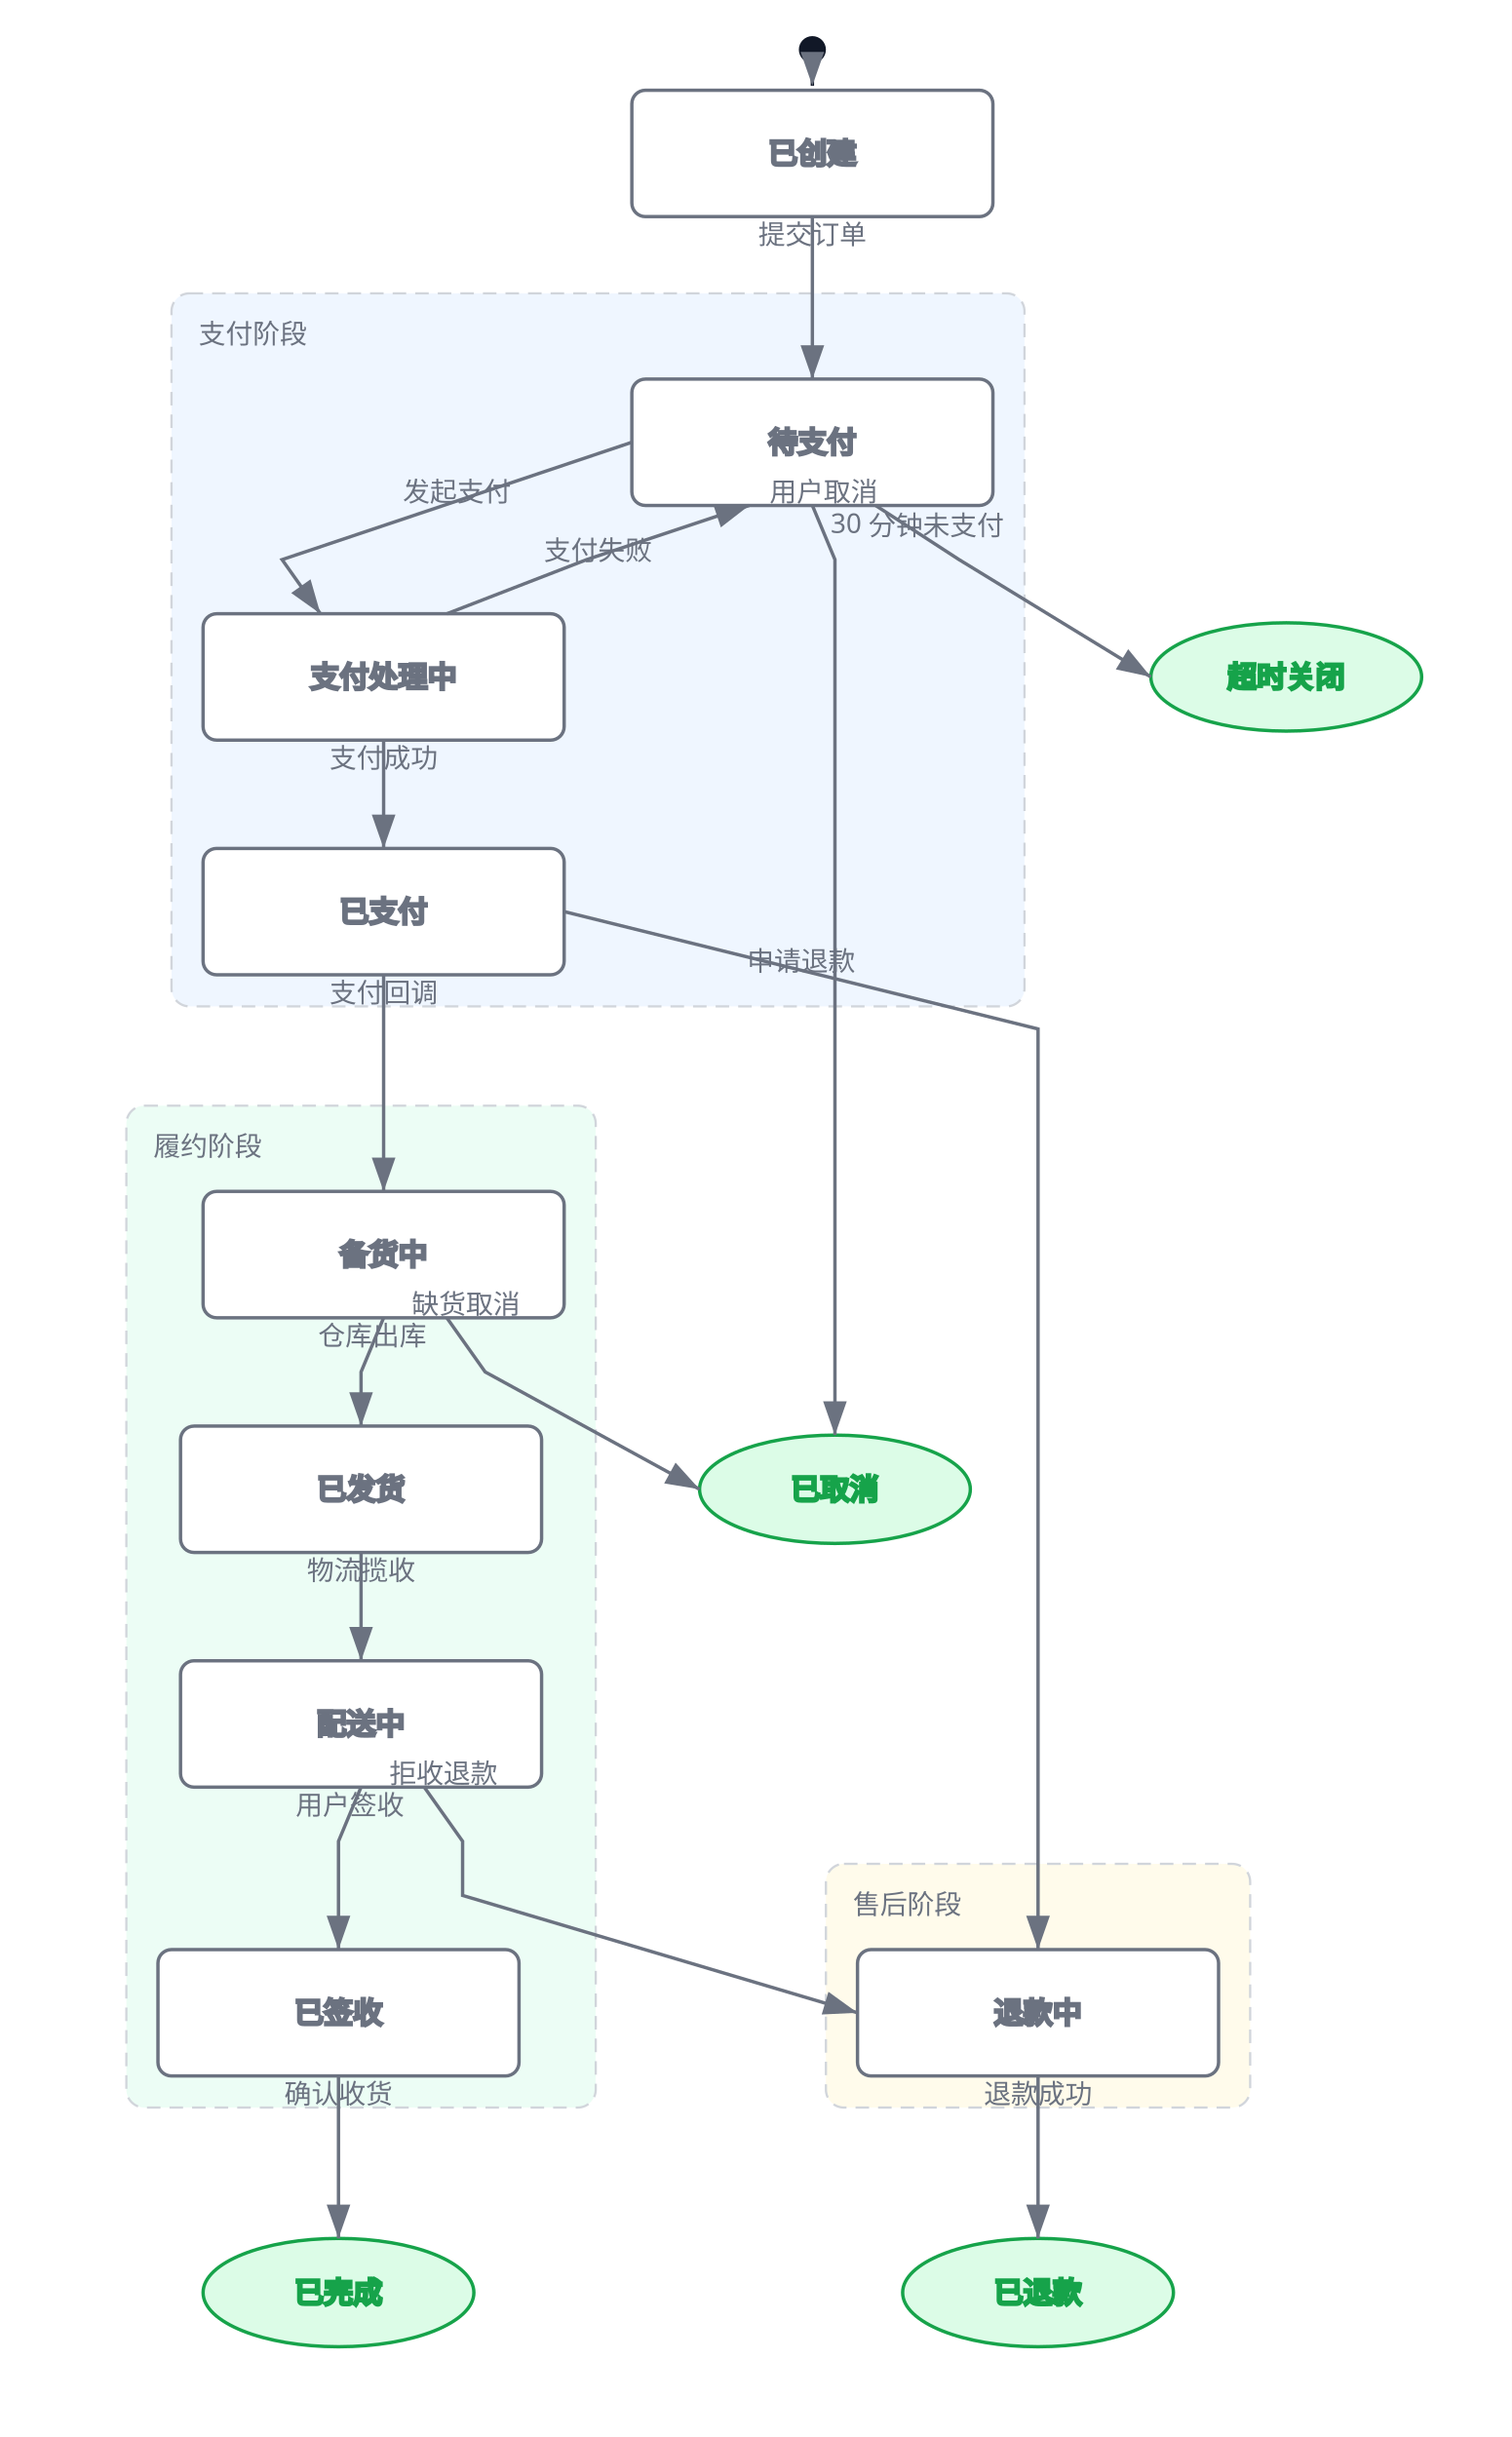
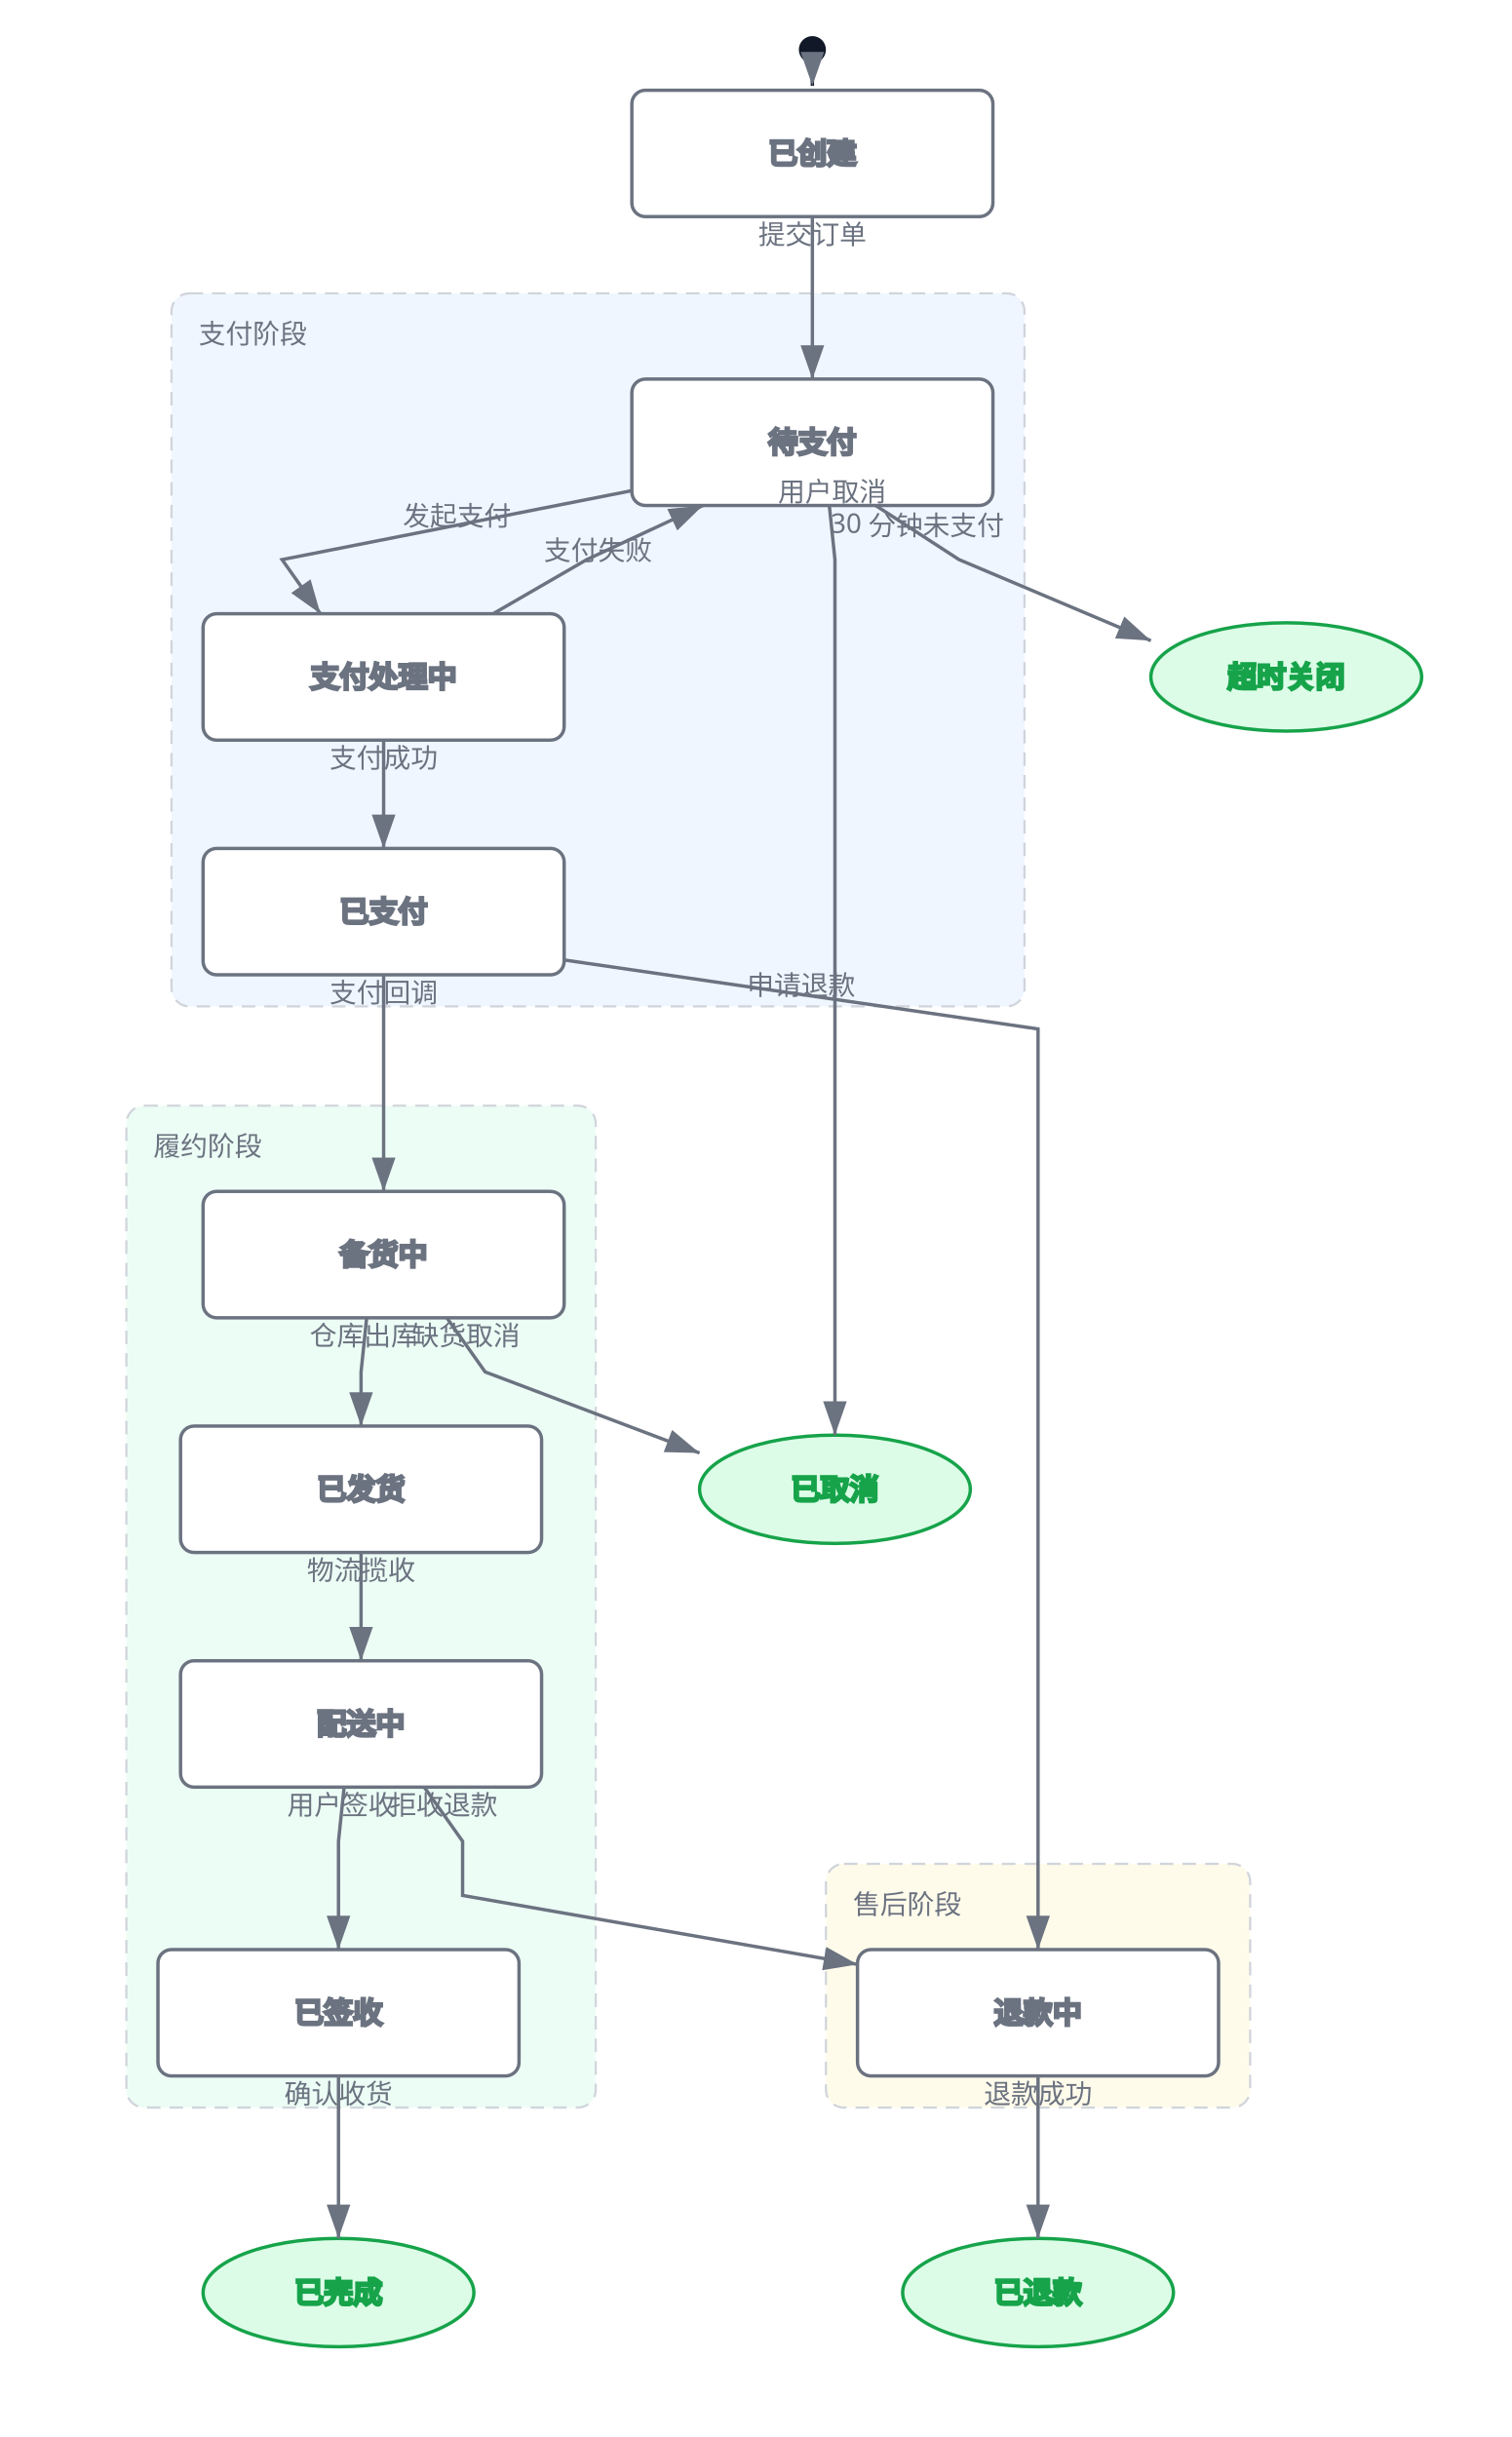
<svg xmlns="http://www.w3.org/2000/svg" width="670" height="1080" viewBox="0 0 670 1080">
  <defs>
    <marker id="arrowhead" markerWidth="10" markerHeight="7" refX="10" refY="3.5" orient="auto">
      <polygon points="0 0, 10 3.5, 0 7" fill="#6b7280" />
    </marker>
    <marker id="arrowhead-purple" markerWidth="10" markerHeight="7" refX="10" refY="3.5" orient="auto">
      <polygon points="0 0, 10 3.5, 0 7" fill="#7c3aed" />
    </marker>
  </defs>
  <style>.lgdl-anchors,.lgdl-edge-anchors{opacity:0;pointer-events:none;transition:opacity .12s ease}.lgdl-node:hover + .lgdl-anchors,.lgdl-class:hover + .lgdl-anchors,.lgdl-group:hover + .lgdl-anchors,.lgdl-lane:hover + .lgdl-anchors{opacity:1}.lgdl-edge:hover + .lgdl-edge-anchors,.lgdl-aggregate-edge:hover + .lgdl-edge-anchors{opacity:1}</style>
  <rect x="0" y="0" width="670" height="1080" fill="#ffffff" />
  <g class="lgdl-group">
    <rect x="76" y="130" width="378" height="316" rx="8" fill="#eff6ff" stroke="#d1d5db" stroke-dasharray="6 4" />
    <text x="88" y="148" font-family="'Segoe UI', 'PingFang SC', 'Microsoft YaHei', sans-serif" font-size="12" fill="#6b7280" text-anchor="start" dominant-baseline="middle">支付阶段</text>
  </g>
  <g class="lgdl-anchors">
    <circle cx="454.0" cy="288.0" r="3" fill="#64748b" />
+     <circle cx="454.0" cy="338.6" r="3" fill="#64748b" />
+     <circle cx="454.0" cy="397.1" r="3" fill="#64748b" />
    <circle cx="423.0" cy="446.0" r="3" fill="#64748b" />
+     <circle cx="356.2" cy="446.0" r="3" fill="#64748b" />
+     <circle cx="307.3" cy="446.0" r="3" fill="#64748b" />
    <circle cx="265.0" cy="446.0" r="3" fill="#64748b" />
+     <circle cx="222.7" cy="446.0" r="3" fill="#64748b" />
+     <circle cx="173.8" cy="446.0" r="3" fill="#64748b" />
    <circle cx="107.0" cy="446.0" r="3" fill="#64748b" />
+     <circle cx="76.0" cy="397.1" r="3" fill="#64748b" />
+     <circle cx="76.0" cy="338.6" r="3" fill="#64748b" />
    <circle cx="76.0" cy="288.0" r="3" fill="#64748b" />
+     <circle cx="76.0" cy="237.4" r="3" fill="#64748b" />
+     <circle cx="76.0" cy="178.9" r="3" fill="#64748b" />
    <circle cx="107.0" cy="130.0" r="3" fill="#64748b" />
+     <circle cx="173.8" cy="130.0" r="3" fill="#64748b" />
+     <circle cx="222.7" cy="130.0" r="3" fill="#64748b" />
    <circle cx="265.0" cy="130.0" r="3" fill="#64748b" />
+     <circle cx="307.3" cy="130.0" r="3" fill="#64748b" />
+     <circle cx="356.2" cy="130.0" r="3" fill="#64748b" />
    <circle cx="423.0" cy="130.0" r="3" fill="#64748b" />
+     <circle cx="454.0" cy="178.9" r="3" fill="#64748b" />
+     <circle cx="454.0" cy="237.4" r="3" fill="#64748b" />
  </g>
  <g class="lgdl-group">
    <rect x="56" y="490" width="208" height="444" rx="8" fill="#ecfdf5" stroke="#d1d5db" stroke-dasharray="6 4" />
    <text x="68" y="508" font-family="'Segoe UI', 'PingFang SC', 'Microsoft YaHei', sans-serif" font-size="12" fill="#6b7280" text-anchor="start" dominant-baseline="middle">履约阶段</text>
  </g>
  <g class="lgdl-anchors">
    <circle cx="264.0" cy="712.0" r="3" fill="#64748b" />
+     <circle cx="264.0" cy="739.9" r="3" fill="#64748b" />
+     <circle cx="264.0" cy="772.0" r="3" fill="#64748b" />
    <circle cx="264.0" cy="816.0" r="3" fill="#64748b" />
+     <circle cx="264.0" cy="892.1" r="3" fill="#64748b" />
+     <circle cx="219.5" cy="934.0" r="3" fill="#64748b" />
    <circle cx="160.0" cy="934.0" r="3" fill="#64748b" />
+     <circle cx="100.5" cy="934.0" r="3" fill="#64748b" />
+     <circle cx="56.0" cy="892.1" r="3" fill="#64748b" />
    <circle cx="56.0" cy="816.0" r="3" fill="#64748b" />
+     <circle cx="56.0" cy="772.0" r="3" fill="#64748b" />
+     <circle cx="56.0" cy="739.9" r="3" fill="#64748b" />
    <circle cx="56.0" cy="712.0" r="3" fill="#64748b" />
+     <circle cx="56.0" cy="684.1" r="3" fill="#64748b" />
+     <circle cx="56.0" cy="652.0" r="3" fill="#64748b" />
    <circle cx="56.0" cy="608.0" r="3" fill="#64748b" />
+     <circle cx="56.0" cy="531.9" r="3" fill="#64748b" />
+     <circle cx="100.5" cy="490.0" r="3" fill="#64748b" />
    <circle cx="160.0" cy="490.0" r="3" fill="#64748b" />
+     <circle cx="219.5" cy="490.0" r="3" fill="#64748b" />
+     <circle cx="264.0" cy="531.9" r="3" fill="#64748b" />
    <circle cx="264.0" cy="608.0" r="3" fill="#64748b" />
+     <circle cx="264.0" cy="652.0" r="3" fill="#64748b" />
+     <circle cx="264.0" cy="684.1" r="3" fill="#64748b" />
  </g>
  <g class="lgdl-group">
    <rect x="366" y="826" width="188" height="108" rx="8" fill="#fffbeb" stroke="#d1d5db" stroke-dasharray="6 4" />
    <text x="378" y="844" font-family="'Segoe UI', 'PingFang SC', 'Microsoft YaHei', sans-serif" font-size="12" fill="#6b7280" text-anchor="start" dominant-baseline="middle">售后阶段</text>
  </g>
  <g class="lgdl-anchors">
    <circle cx="554.0" cy="880.0" r="3" fill="#64748b" />
+     <circle cx="554.0" cy="905.2" r="3" fill="#64748b" />
+     <circle cx="553.5" cy="934.0" r="3" fill="#64748b" />
    <circle cx="514.0" cy="934.0" r="3" fill="#64748b" />
+     <circle cx="491.2" cy="934.0" r="3" fill="#64748b" />
+     <circle cx="474.5" cy="934.0" r="3" fill="#64748b" />
    <circle cx="460.0" cy="934.0" r="3" fill="#64748b" />
+     <circle cx="445.5" cy="934.0" r="3" fill="#64748b" />
+     <circle cx="428.8" cy="934.0" r="3" fill="#64748b" />
    <circle cx="406.0" cy="934.0" r="3" fill="#64748b" />
+     <circle cx="366.5" cy="934.0" r="3" fill="#64748b" />
+     <circle cx="366.0" cy="905.2" r="3" fill="#64748b" />
    <circle cx="366.0" cy="880.0" r="3" fill="#64748b" />
+     <circle cx="366.0" cy="854.8" r="3" fill="#64748b" />
+     <circle cx="366.5" cy="826.0" r="3" fill="#64748b" />
    <circle cx="406.0" cy="826.0" r="3" fill="#64748b" />
+     <circle cx="428.8" cy="826.0" r="3" fill="#64748b" />
+     <circle cx="445.5" cy="826.0" r="3" fill="#64748b" />
    <circle cx="460.0" cy="826.0" r="3" fill="#64748b" />
+     <circle cx="474.5" cy="826.0" r="3" fill="#64748b" />
+     <circle cx="491.2" cy="826.0" r="3" fill="#64748b" />
    <circle cx="514.0" cy="826.0" r="3" fill="#64748b" />
+     <circle cx="553.5" cy="826.0" r="3" fill="#64748b" />
+     <circle cx="554.0" cy="854.8" r="3" fill="#64748b" />
  </g>
  <g class="lgdl-initial">
    <circle cx="360" cy="22" r="6" fill="#111827" />
    <line x1="360" y1="28" x2="360" y2="38" stroke="#111827" stroke-width="1.5" marker-end="url(#arrowhead)" />
  </g>
  <g class="lgdl-node" fill="#ffffff" stroke="#6b7280" stroke-width="1.5">
    <rect x="280" y="40" width="160" height="56" rx="6" ry="6" />
    <text x="360" y="68" font-family="'Segoe UI', 'PingFang SC', 'Microsoft YaHei', sans-serif" font-size="13" fill="#1f2937" text-anchor="middle" dominant-baseline="middle">已创建</text>
  </g>
  <g class="lgdl-anchors">
    <circle cx="440.0" cy="68.0" r="3" fill="#6b7280" />
+     <circle cx="440.0" cy="89.4" r="3" fill="#6b7280" />
+     <circle cx="408.5" cy="96.0" r="3" fill="#6b7280" />
    <circle cx="388.0" cy="96.0" r="3" fill="#6b7280" />
+     <circle cx="376.2" cy="96.0" r="3" fill="#6b7280" />
+     <circle cx="367.5" cy="96.0" r="3" fill="#6b7280" />
    <circle cx="360.0" cy="96.0" r="3" fill="#6b7280" />
+     <circle cx="352.5" cy="96.0" r="3" fill="#6b7280" />
+     <circle cx="343.8" cy="96.0" r="3" fill="#6b7280" />
    <circle cx="332.0" cy="96.0" r="3" fill="#6b7280" />
+     <circle cx="311.5" cy="96.0" r="3" fill="#6b7280" />
+     <circle cx="280.0" cy="89.4" r="3" fill="#6b7280" />
    <circle cx="280.0" cy="68.0" r="3" fill="#6b7280" />
+     <circle cx="280.0" cy="46.6" r="3" fill="#6b7280" />
+     <circle cx="311.5" cy="40.0" r="3" fill="#6b7280" />
    <circle cx="332.0" cy="40.0" r="3" fill="#6b7280" />
+     <circle cx="343.8" cy="40.0" r="3" fill="#6b7280" />
+     <circle cx="352.5" cy="40.0" r="3" fill="#6b7280" />
    <circle cx="360.0" cy="40.0" r="3" fill="#6b7280" />
+     <circle cx="367.5" cy="40.0" r="3" fill="#6b7280" />
+     <circle cx="376.2" cy="40.0" r="3" fill="#6b7280" />
    <circle cx="388.0" cy="40.0" r="3" fill="#6b7280" />
+     <circle cx="408.5" cy="40.0" r="3" fill="#6b7280" />
+     <circle cx="440.0" cy="46.6" r="3" fill="#6b7280" />
  </g>
  <g class="lgdl-node" fill="#ffffff" stroke="#6b7280" stroke-width="1.5">
    <rect x="280" y="168" width="160" height="56" rx="6" ry="6" />
    <text x="360" y="196" font-family="'Segoe UI', 'PingFang SC', 'Microsoft YaHei', sans-serif" font-size="13" fill="#1f2937" text-anchor="middle" dominant-baseline="middle">待支付</text>
  </g>
  <g class="lgdl-anchors">
    <circle cx="440.0" cy="196.0" r="3" fill="#6b7280" />
+     <circle cx="440.0" cy="217.4" r="3" fill="#6b7280" />
+     <circle cx="408.5" cy="224.0" r="3" fill="#6b7280" />
    <circle cx="388.0" cy="224.0" r="3" fill="#6b7280" />
+     <circle cx="376.2" cy="224.0" r="3" fill="#6b7280" />
+     <circle cx="367.5" cy="224.0" r="3" fill="#6b7280" />
    <circle cx="360.0" cy="224.0" r="3" fill="#6b7280" />
+     <circle cx="352.5" cy="224.0" r="3" fill="#6b7280" />
+     <circle cx="343.8" cy="224.0" r="3" fill="#6b7280" />
    <circle cx="332.0" cy="224.0" r="3" fill="#6b7280" />
+     <circle cx="311.5" cy="224.0" r="3" fill="#6b7280" />
+     <circle cx="280.0" cy="217.4" r="3" fill="#6b7280" />
    <circle cx="280.0" cy="196.0" r="3" fill="#6b7280" />
+     <circle cx="280.0" cy="174.6" r="3" fill="#6b7280" />
+     <circle cx="311.5" cy="168.0" r="3" fill="#6b7280" />
    <circle cx="332.0" cy="168.0" r="3" fill="#6b7280" />
+     <circle cx="343.8" cy="168.0" r="3" fill="#6b7280" />
+     <circle cx="352.5" cy="168.0" r="3" fill="#6b7280" />
    <circle cx="360.0" cy="168.0" r="3" fill="#6b7280" />
+     <circle cx="367.5" cy="168.0" r="3" fill="#6b7280" />
+     <circle cx="376.2" cy="168.0" r="3" fill="#6b7280" />
    <circle cx="388.0" cy="168.0" r="3" fill="#6b7280" />
+     <circle cx="408.5" cy="168.0" r="3" fill="#6b7280" />
+     <circle cx="440.0" cy="174.6" r="3" fill="#6b7280" />
  </g>
  <g class="lgdl-node" fill="#ffffff" stroke="#6b7280" stroke-width="1.5">
    <rect x="90" y="272" width="160" height="56" rx="6" ry="6" />
    <text x="170" y="300" font-family="'Segoe UI', 'PingFang SC', 'Microsoft YaHei', sans-serif" font-size="13" fill="#1f2937" text-anchor="middle" dominant-baseline="middle">支付处理中</text>
  </g>
  <g class="lgdl-anchors">
    <circle cx="250.0" cy="300.0" r="3" fill="#6b7280" />
+     <circle cx="250.0" cy="321.4" r="3" fill="#6b7280" />
+     <circle cx="218.5" cy="328.0" r="3" fill="#6b7280" />
    <circle cx="198.0" cy="328.0" r="3" fill="#6b7280" />
+     <circle cx="186.2" cy="328.0" r="3" fill="#6b7280" />
+     <circle cx="177.5" cy="328.0" r="3" fill="#6b7280" />
    <circle cx="170.0" cy="328.0" r="3" fill="#6b7280" />
+     <circle cx="162.5" cy="328.0" r="3" fill="#6b7280" />
+     <circle cx="153.8" cy="328.0" r="3" fill="#6b7280" />
    <circle cx="142.0" cy="328.0" r="3" fill="#6b7280" />
+     <circle cx="121.5" cy="328.0" r="3" fill="#6b7280" />
+     <circle cx="90.0" cy="321.4" r="3" fill="#6b7280" />
    <circle cx="90.0" cy="300.0" r="3" fill="#6b7280" />
+     <circle cx="90.0" cy="278.6" r="3" fill="#6b7280" />
+     <circle cx="121.5" cy="272.0" r="3" fill="#6b7280" />
    <circle cx="142.0" cy="272.0" r="3" fill="#6b7280" />
+     <circle cx="153.8" cy="272.0" r="3" fill="#6b7280" />
+     <circle cx="162.5" cy="272.0" r="3" fill="#6b7280" />
    <circle cx="170.0" cy="272.0" r="3" fill="#6b7280" />
+     <circle cx="177.5" cy="272.0" r="3" fill="#6b7280" />
+     <circle cx="186.2" cy="272.0" r="3" fill="#6b7280" />
    <circle cx="198.0" cy="272.0" r="3" fill="#6b7280" />
+     <circle cx="218.5" cy="272.0" r="3" fill="#6b7280" />
+     <circle cx="250.0" cy="278.6" r="3" fill="#6b7280" />
  </g>
  <g class="lgdl-node" fill="#ffffff" stroke="#6b7280" stroke-width="1.5">
    <rect x="90" y="376" width="160" height="56" rx="6" ry="6" />
    <text x="170" y="404" font-family="'Segoe UI', 'PingFang SC', 'Microsoft YaHei', sans-serif" font-size="13" fill="#1f2937" text-anchor="middle" dominant-baseline="middle">已支付</text>
  </g>
  <g class="lgdl-anchors">
    <circle cx="250.0" cy="404.0" r="3" fill="#6b7280" />
+     <circle cx="250.0" cy="425.4" r="3" fill="#6b7280" />
+     <circle cx="218.5" cy="432.0" r="3" fill="#6b7280" />
    <circle cx="198.0" cy="432.0" r="3" fill="#6b7280" />
+     <circle cx="186.2" cy="432.0" r="3" fill="#6b7280" />
+     <circle cx="177.5" cy="432.0" r="3" fill="#6b7280" />
    <circle cx="170.0" cy="432.0" r="3" fill="#6b7280" />
+     <circle cx="162.5" cy="432.0" r="3" fill="#6b7280" />
+     <circle cx="153.8" cy="432.0" r="3" fill="#6b7280" />
    <circle cx="142.0" cy="432.0" r="3" fill="#6b7280" />
+     <circle cx="121.5" cy="432.0" r="3" fill="#6b7280" />
+     <circle cx="90.0" cy="425.4" r="3" fill="#6b7280" />
    <circle cx="90.0" cy="404.0" r="3" fill="#6b7280" />
+     <circle cx="90.0" cy="382.6" r="3" fill="#6b7280" />
+     <circle cx="121.5" cy="376.0" r="3" fill="#6b7280" />
    <circle cx="142.0" cy="376.0" r="3" fill="#6b7280" />
+     <circle cx="153.8" cy="376.0" r="3" fill="#6b7280" />
+     <circle cx="162.5" cy="376.0" r="3" fill="#6b7280" />
    <circle cx="170.0" cy="376.0" r="3" fill="#6b7280" />
+     <circle cx="177.5" cy="376.0" r="3" fill="#6b7280" />
+     <circle cx="186.2" cy="376.0" r="3" fill="#6b7280" />
    <circle cx="198.0" cy="376.0" r="3" fill="#6b7280" />
+     <circle cx="218.5" cy="376.0" r="3" fill="#6b7280" />
+     <circle cx="250.0" cy="382.6" r="3" fill="#6b7280" />
  </g>
  <g class="lgdl-node" fill="#ffffff" stroke="#6b7280" stroke-width="1.5">
    <rect x="90" y="528" width="160" height="56" rx="6" ry="6" />
    <text x="170" y="556" font-family="'Segoe UI', 'PingFang SC', 'Microsoft YaHei', sans-serif" font-size="13" fill="#1f2937" text-anchor="middle" dominant-baseline="middle">备货中</text>
  </g>
  <g class="lgdl-anchors">
    <circle cx="250.0" cy="556.0" r="3" fill="#6b7280" />
+     <circle cx="250.0" cy="577.4" r="3" fill="#6b7280" />
+     <circle cx="218.5" cy="584.0" r="3" fill="#6b7280" />
    <circle cx="198.0" cy="584.0" r="3" fill="#6b7280" />
+     <circle cx="186.2" cy="584.0" r="3" fill="#6b7280" />
+     <circle cx="177.5" cy="584.0" r="3" fill="#6b7280" />
    <circle cx="170.0" cy="584.0" r="3" fill="#6b7280" />
+     <circle cx="162.5" cy="584.0" r="3" fill="#6b7280" />
+     <circle cx="153.8" cy="584.0" r="3" fill="#6b7280" />
    <circle cx="142.0" cy="584.0" r="3" fill="#6b7280" />
+     <circle cx="121.5" cy="584.0" r="3" fill="#6b7280" />
+     <circle cx="90.0" cy="577.4" r="3" fill="#6b7280" />
    <circle cx="90.0" cy="556.0" r="3" fill="#6b7280" />
+     <circle cx="90.0" cy="534.6" r="3" fill="#6b7280" />
+     <circle cx="121.5" cy="528.0" r="3" fill="#6b7280" />
    <circle cx="142.0" cy="528.0" r="3" fill="#6b7280" />
+     <circle cx="153.8" cy="528.0" r="3" fill="#6b7280" />
+     <circle cx="162.5" cy="528.0" r="3" fill="#6b7280" />
    <circle cx="170.0" cy="528.0" r="3" fill="#6b7280" />
+     <circle cx="177.5" cy="528.0" r="3" fill="#6b7280" />
+     <circle cx="186.2" cy="528.0" r="3" fill="#6b7280" />
    <circle cx="198.0" cy="528.0" r="3" fill="#6b7280" />
+     <circle cx="218.5" cy="528.0" r="3" fill="#6b7280" />
+     <circle cx="250.0" cy="534.6" r="3" fill="#6b7280" />
  </g>
  <g class="lgdl-node" fill="#ffffff" stroke="#6b7280" stroke-width="1.5">
    <rect x="80" y="632" width="160" height="56" rx="6" ry="6" />
    <text x="160" y="660" font-family="'Segoe UI', 'PingFang SC', 'Microsoft YaHei', sans-serif" font-size="13" fill="#1f2937" text-anchor="middle" dominant-baseline="middle">已发货</text>
  </g>
  <g class="lgdl-anchors">
    <circle cx="240.0" cy="660.0" r="3" fill="#6b7280" />
+     <circle cx="240.0" cy="681.4" r="3" fill="#6b7280" />
+     <circle cx="208.5" cy="688.0" r="3" fill="#6b7280" />
    <circle cx="188.0" cy="688.0" r="3" fill="#6b7280" />
+     <circle cx="176.2" cy="688.0" r="3" fill="#6b7280" />
+     <circle cx="167.5" cy="688.0" r="3" fill="#6b7280" />
    <circle cx="160.0" cy="688.0" r="3" fill="#6b7280" />
+     <circle cx="152.5" cy="688.0" r="3" fill="#6b7280" />
+     <circle cx="143.8" cy="688.0" r="3" fill="#6b7280" />
    <circle cx="132.0" cy="688.0" r="3" fill="#6b7280" />
+     <circle cx="111.5" cy="688.0" r="3" fill="#6b7280" />
+     <circle cx="80.0" cy="681.4" r="3" fill="#6b7280" />
    <circle cx="80.0" cy="660.0" r="3" fill="#6b7280" />
+     <circle cx="80.0" cy="638.6" r="3" fill="#6b7280" />
+     <circle cx="111.5" cy="632.0" r="3" fill="#6b7280" />
    <circle cx="132.0" cy="632.0" r="3" fill="#6b7280" />
+     <circle cx="143.8" cy="632.0" r="3" fill="#6b7280" />
+     <circle cx="152.5" cy="632.0" r="3" fill="#6b7280" />
    <circle cx="160.0" cy="632.0" r="3" fill="#6b7280" />
+     <circle cx="167.5" cy="632.0" r="3" fill="#6b7280" />
+     <circle cx="176.2" cy="632.0" r="3" fill="#6b7280" />
    <circle cx="188.0" cy="632.0" r="3" fill="#6b7280" />
+     <circle cx="208.5" cy="632.0" r="3" fill="#6b7280" />
+     <circle cx="240.0" cy="638.6" r="3" fill="#6b7280" />
  </g>
  <g class="lgdl-node" fill="#ffffff" stroke="#6b7280" stroke-width="1.5">
    <rect x="80" y="736" width="160" height="56" rx="6" ry="6" />
    <text x="160" y="764" font-family="'Segoe UI', 'PingFang SC', 'Microsoft YaHei', sans-serif" font-size="13" fill="#1f2937" text-anchor="middle" dominant-baseline="middle">配送中</text>
  </g>
  <g class="lgdl-anchors">
    <circle cx="240.0" cy="764.0" r="3" fill="#6b7280" />
+     <circle cx="240.0" cy="785.4" r="3" fill="#6b7280" />
+     <circle cx="208.5" cy="792.0" r="3" fill="#6b7280" />
    <circle cx="188.0" cy="792.0" r="3" fill="#6b7280" />
+     <circle cx="176.2" cy="792.0" r="3" fill="#6b7280" />
+     <circle cx="167.5" cy="792.0" r="3" fill="#6b7280" />
    <circle cx="160.0" cy="792.0" r="3" fill="#6b7280" />
+     <circle cx="152.5" cy="792.0" r="3" fill="#6b7280" />
+     <circle cx="143.8" cy="792.0" r="3" fill="#6b7280" />
    <circle cx="132.0" cy="792.0" r="3" fill="#6b7280" />
+     <circle cx="111.5" cy="792.0" r="3" fill="#6b7280" />
+     <circle cx="80.0" cy="785.4" r="3" fill="#6b7280" />
    <circle cx="80.0" cy="764.0" r="3" fill="#6b7280" />
+     <circle cx="80.0" cy="742.6" r="3" fill="#6b7280" />
+     <circle cx="111.5" cy="736.0" r="3" fill="#6b7280" />
    <circle cx="132.0" cy="736.0" r="3" fill="#6b7280" />
+     <circle cx="143.8" cy="736.0" r="3" fill="#6b7280" />
+     <circle cx="152.5" cy="736.0" r="3" fill="#6b7280" />
    <circle cx="160.0" cy="736.0" r="3" fill="#6b7280" />
+     <circle cx="167.5" cy="736.0" r="3" fill="#6b7280" />
+     <circle cx="176.2" cy="736.0" r="3" fill="#6b7280" />
    <circle cx="188.0" cy="736.0" r="3" fill="#6b7280" />
+     <circle cx="208.5" cy="736.0" r="3" fill="#6b7280" />
+     <circle cx="240.0" cy="742.6" r="3" fill="#6b7280" />
  </g>
  <g class="lgdl-node" fill="#ffffff" stroke="#6b7280" stroke-width="1.5">
    <rect x="70" y="864" width="160" height="56" rx="6" ry="6" />
    <text x="150" y="892" font-family="'Segoe UI', 'PingFang SC', 'Microsoft YaHei', sans-serif" font-size="13" fill="#1f2937" text-anchor="middle" dominant-baseline="middle">已签收</text>
  </g>
  <g class="lgdl-anchors">
    <circle cx="230.0" cy="892.0" r="3" fill="#6b7280" />
+     <circle cx="230.0" cy="913.4" r="3" fill="#6b7280" />
+     <circle cx="198.5" cy="920.0" r="3" fill="#6b7280" />
    <circle cx="178.0" cy="920.0" r="3" fill="#6b7280" />
+     <circle cx="166.2" cy="920.0" r="3" fill="#6b7280" />
+     <circle cx="157.5" cy="920.0" r="3" fill="#6b7280" />
    <circle cx="150.0" cy="920.0" r="3" fill="#6b7280" />
+     <circle cx="142.5" cy="920.0" r="3" fill="#6b7280" />
+     <circle cx="133.8" cy="920.0" r="3" fill="#6b7280" />
    <circle cx="122.0" cy="920.0" r="3" fill="#6b7280" />
+     <circle cx="101.5" cy="920.0" r="3" fill="#6b7280" />
+     <circle cx="70.0" cy="913.4" r="3" fill="#6b7280" />
    <circle cx="70.0" cy="892.0" r="3" fill="#6b7280" />
+     <circle cx="70.0" cy="870.6" r="3" fill="#6b7280" />
+     <circle cx="101.5" cy="864.0" r="3" fill="#6b7280" />
    <circle cx="122.0" cy="864.0" r="3" fill="#6b7280" />
+     <circle cx="133.8" cy="864.0" r="3" fill="#6b7280" />
+     <circle cx="142.5" cy="864.0" r="3" fill="#6b7280" />
    <circle cx="150.0" cy="864.0" r="3" fill="#6b7280" />
+     <circle cx="157.5" cy="864.0" r="3" fill="#6b7280" />
+     <circle cx="166.2" cy="864.0" r="3" fill="#6b7280" />
    <circle cx="178.0" cy="864.0" r="3" fill="#6b7280" />
+     <circle cx="198.5" cy="864.0" r="3" fill="#6b7280" />
+     <circle cx="230.0" cy="870.6" r="3" fill="#6b7280" />
  </g>
  <g class="lgdl-node" fill="#dcfce7" stroke="#16a34a" stroke-width="1.5">
    <rect x="90" y="992" width="120" height="48" rx="60" ry="60" />
    <text x="150" y="1016" font-family="'Segoe UI', 'PingFang SC', 'Microsoft YaHei', sans-serif" font-size="13" fill="#1f2937" text-anchor="middle" dominant-baseline="middle">已完成</text>
  </g>
  <g class="lgdl-anchors">
    <circle cx="210.0" cy="1016.0" r="3" fill="#16a34a" />
+     <circle cx="210.0" cy="1032.1" r="3" fill="#16a34a" />
+     <circle cx="191.6" cy="1040.0" r="3" fill="#16a34a" />
    <circle cx="174.0" cy="1040.0" r="3" fill="#16a34a" />
+     <circle cx="163.9" cy="1040.0" r="3" fill="#16a34a" />
+     <circle cx="156.4" cy="1040.0" r="3" fill="#16a34a" />
    <circle cx="150.0" cy="1040.0" r="3" fill="#16a34a" />
+     <circle cx="143.6" cy="1040.0" r="3" fill="#16a34a" />
+     <circle cx="136.1" cy="1040.0" r="3" fill="#16a34a" />
    <circle cx="126.0" cy="1040.0" r="3" fill="#16a34a" />
+     <circle cx="108.4" cy="1040.0" r="3" fill="#16a34a" />
+     <circle cx="90.0" cy="1032.1" r="3" fill="#16a34a" />
    <circle cx="90.0" cy="1016.0" r="3" fill="#16a34a" />
+     <circle cx="90.0" cy="999.9" r="3" fill="#16a34a" />
+     <circle cx="108.4" cy="992.0" r="3" fill="#16a34a" />
    <circle cx="126.0" cy="992.0" r="3" fill="#16a34a" />
+     <circle cx="136.1" cy="992.0" r="3" fill="#16a34a" />
+     <circle cx="143.6" cy="992.0" r="3" fill="#16a34a" />
    <circle cx="150.0" cy="992.0" r="3" fill="#16a34a" />
+     <circle cx="156.4" cy="992.0" r="3" fill="#16a34a" />
+     <circle cx="163.9" cy="992.0" r="3" fill="#16a34a" />
    <circle cx="174.0" cy="992.0" r="3" fill="#16a34a" />
+     <circle cx="191.6" cy="992.0" r="3" fill="#16a34a" />
+     <circle cx="210.0" cy="999.9" r="3" fill="#16a34a" />
  </g>
  <g class="lgdl-node" fill="#dcfce7" stroke="#16a34a" stroke-width="1.5">
    <rect x="510" y="276" width="120" height="48" rx="60" ry="60" />
    <text x="570" y="300" font-family="'Segoe UI', 'PingFang SC', 'Microsoft YaHei', sans-serif" font-size="13" fill="#1f2937" text-anchor="middle" dominant-baseline="middle">超时关闭</text>
  </g>
  <g class="lgdl-anchors">
    <circle cx="630.0" cy="300.0" r="3" fill="#16a34a" />
+     <circle cx="630.0" cy="316.1" r="3" fill="#16a34a" />
+     <circle cx="611.6" cy="324.0" r="3" fill="#16a34a" />
    <circle cx="594.0" cy="324.0" r="3" fill="#16a34a" />
+     <circle cx="583.9" cy="324.0" r="3" fill="#16a34a" />
+     <circle cx="576.4" cy="324.0" r="3" fill="#16a34a" />
    <circle cx="570.0" cy="324.0" r="3" fill="#16a34a" />
+     <circle cx="563.6" cy="324.0" r="3" fill="#16a34a" />
+     <circle cx="556.1" cy="324.0" r="3" fill="#16a34a" />
    <circle cx="546.0" cy="324.0" r="3" fill="#16a34a" />
+     <circle cx="528.4" cy="324.0" r="3" fill="#16a34a" />
+     <circle cx="510.0" cy="316.1" r="3" fill="#16a34a" />
    <circle cx="510.0" cy="300.0" r="3" fill="#16a34a" />
+     <circle cx="510.0" cy="283.9" r="3" fill="#16a34a" />
+     <circle cx="528.4" cy="276.0" r="3" fill="#16a34a" />
    <circle cx="546.0" cy="276.0" r="3" fill="#16a34a" />
+     <circle cx="556.1" cy="276.0" r="3" fill="#16a34a" />
+     <circle cx="563.6" cy="276.0" r="3" fill="#16a34a" />
    <circle cx="570.0" cy="276.0" r="3" fill="#16a34a" />
+     <circle cx="576.4" cy="276.0" r="3" fill="#16a34a" />
+     <circle cx="583.9" cy="276.0" r="3" fill="#16a34a" />
    <circle cx="594.0" cy="276.0" r="3" fill="#16a34a" />
+     <circle cx="611.6" cy="276.0" r="3" fill="#16a34a" />
+     <circle cx="630.0" cy="283.9" r="3" fill="#16a34a" />
  </g>
  <g class="lgdl-node" fill="#dcfce7" stroke="#16a34a" stroke-width="1.5">
    <rect x="310" y="636" width="120" height="48" rx="60" ry="60" />
    <text x="370" y="660" font-family="'Segoe UI', 'PingFang SC', 'Microsoft YaHei', sans-serif" font-size="13" fill="#1f2937" text-anchor="middle" dominant-baseline="middle">已取消</text>
  </g>
  <g class="lgdl-anchors">
    <circle cx="430.0" cy="660.0" r="3" fill="#16a34a" />
+     <circle cx="430.0" cy="676.1" r="3" fill="#16a34a" />
+     <circle cx="411.6" cy="684.0" r="3" fill="#16a34a" />
    <circle cx="394.0" cy="684.0" r="3" fill="#16a34a" />
+     <circle cx="383.9" cy="684.0" r="3" fill="#16a34a" />
+     <circle cx="376.4" cy="684.0" r="3" fill="#16a34a" />
    <circle cx="370.0" cy="684.0" r="3" fill="#16a34a" />
+     <circle cx="363.6" cy="684.0" r="3" fill="#16a34a" />
+     <circle cx="356.1" cy="684.0" r="3" fill="#16a34a" />
    <circle cx="346.0" cy="684.0" r="3" fill="#16a34a" />
+     <circle cx="328.4" cy="684.0" r="3" fill="#16a34a" />
+     <circle cx="310.0" cy="676.1" r="3" fill="#16a34a" />
    <circle cx="310.0" cy="660.0" r="3" fill="#16a34a" />
+     <circle cx="310.0" cy="643.9" r="3" fill="#16a34a" />
+     <circle cx="328.4" cy="636.0" r="3" fill="#16a34a" />
    <circle cx="346.0" cy="636.0" r="3" fill="#16a34a" />
+     <circle cx="356.1" cy="636.0" r="3" fill="#16a34a" />
+     <circle cx="363.6" cy="636.0" r="3" fill="#16a34a" />
    <circle cx="370.0" cy="636.0" r="3" fill="#16a34a" />
+     <circle cx="376.4" cy="636.0" r="3" fill="#16a34a" />
+     <circle cx="383.9" cy="636.0" r="3" fill="#16a34a" />
    <circle cx="394.0" cy="636.0" r="3" fill="#16a34a" />
+     <circle cx="411.6" cy="636.0" r="3" fill="#16a34a" />
+     <circle cx="430.0" cy="643.9" r="3" fill="#16a34a" />
  </g>
  <g class="lgdl-node" fill="#ffffff" stroke="#6b7280" stroke-width="1.5">
    <rect x="380" y="864" width="160" height="56" rx="6" ry="6" />
    <text x="460" y="892" font-family="'Segoe UI', 'PingFang SC', 'Microsoft YaHei', sans-serif" font-size="13" fill="#1f2937" text-anchor="middle" dominant-baseline="middle">退款中</text>
  </g>
  <g class="lgdl-anchors">
    <circle cx="540.0" cy="892.0" r="3" fill="#6b7280" />
+     <circle cx="540.0" cy="913.4" r="3" fill="#6b7280" />
+     <circle cx="508.5" cy="920.0" r="3" fill="#6b7280" />
    <circle cx="488.0" cy="920.0" r="3" fill="#6b7280" />
+     <circle cx="476.2" cy="920.0" r="3" fill="#6b7280" />
+     <circle cx="467.5" cy="920.0" r="3" fill="#6b7280" />
    <circle cx="460.0" cy="920.0" r="3" fill="#6b7280" />
+     <circle cx="452.5" cy="920.0" r="3" fill="#6b7280" />
+     <circle cx="443.8" cy="920.0" r="3" fill="#6b7280" />
    <circle cx="432.0" cy="920.0" r="3" fill="#6b7280" />
+     <circle cx="411.5" cy="920.0" r="3" fill="#6b7280" />
+     <circle cx="380.0" cy="913.4" r="3" fill="#6b7280" />
    <circle cx="380.0" cy="892.0" r="3" fill="#6b7280" />
+     <circle cx="380.0" cy="870.6" r="3" fill="#6b7280" />
+     <circle cx="411.5" cy="864.0" r="3" fill="#6b7280" />
    <circle cx="432.0" cy="864.0" r="3" fill="#6b7280" />
+     <circle cx="443.8" cy="864.0" r="3" fill="#6b7280" />
+     <circle cx="452.5" cy="864.0" r="3" fill="#6b7280" />
    <circle cx="460.0" cy="864.0" r="3" fill="#6b7280" />
+     <circle cx="467.5" cy="864.0" r="3" fill="#6b7280" />
+     <circle cx="476.2" cy="864.0" r="3" fill="#6b7280" />
    <circle cx="488.0" cy="864.0" r="3" fill="#6b7280" />
+     <circle cx="508.5" cy="864.0" r="3" fill="#6b7280" />
+     <circle cx="540.0" cy="870.6" r="3" fill="#6b7280" />
  </g>
  <g class="lgdl-node" fill="#dcfce7" stroke="#16a34a" stroke-width="1.5">
    <rect x="400" y="992" width="120" height="48" rx="60" ry="60" />
    <text x="460" y="1016" font-family="'Segoe UI', 'PingFang SC', 'Microsoft YaHei', sans-serif" font-size="13" fill="#1f2937" text-anchor="middle" dominant-baseline="middle">已退款</text>
  </g>
  <g class="lgdl-anchors">
    <circle cx="520.0" cy="1016.0" r="3" fill="#16a34a" />
+     <circle cx="520.0" cy="1032.1" r="3" fill="#16a34a" />
+     <circle cx="501.6" cy="1040.0" r="3" fill="#16a34a" />
    <circle cx="484.0" cy="1040.0" r="3" fill="#16a34a" />
+     <circle cx="473.9" cy="1040.0" r="3" fill="#16a34a" />
+     <circle cx="466.4" cy="1040.0" r="3" fill="#16a34a" />
    <circle cx="460.0" cy="1040.0" r="3" fill="#16a34a" />
+     <circle cx="453.6" cy="1040.0" r="3" fill="#16a34a" />
+     <circle cx="446.1" cy="1040.0" r="3" fill="#16a34a" />
    <circle cx="436.0" cy="1040.0" r="3" fill="#16a34a" />
+     <circle cx="418.4" cy="1040.0" r="3" fill="#16a34a" />
+     <circle cx="400.0" cy="1032.1" r="3" fill="#16a34a" />
    <circle cx="400.0" cy="1016.0" r="3" fill="#16a34a" />
+     <circle cx="400.0" cy="999.9" r="3" fill="#16a34a" />
+     <circle cx="418.4" cy="992.0" r="3" fill="#16a34a" />
    <circle cx="436.0" cy="992.0" r="3" fill="#16a34a" />
+     <circle cx="446.1" cy="992.0" r="3" fill="#16a34a" />
+     <circle cx="453.6" cy="992.0" r="3" fill="#16a34a" />
    <circle cx="460.0" cy="992.0" r="3" fill="#16a34a" />
+     <circle cx="466.4" cy="992.0" r="3" fill="#16a34a" />
+     <circle cx="473.9" cy="992.0" r="3" fill="#16a34a" />
    <circle cx="484.0" cy="992.0" r="3" fill="#16a34a" />
+     <circle cx="501.6" cy="992.0" r="3" fill="#16a34a" />
+     <circle cx="520.0" cy="999.9" r="3" fill="#16a34a" />
  </g>
  <g class="lgdl-edge">
    <path d="M 360,96 L 360,120 L 360,144 L 360,168" fill="none" stroke="#6b7280" stroke-width="1.5" marker-end="url(#arrowhead)" />
    <text x="360" y="104" font-family="'Segoe UI', 'PingFang SC', 'Microsoft YaHei', sans-serif" font-size="12" fill="#6b7280" text-anchor="middle" dominant-baseline="middle">提交订单</text>
  </g>
  <g class="lgdl-edge-anchors">
    <circle cx="360.0" cy="96.0" r="3.5" fill="#6b7280" />
    <circle cx="360.0" cy="168.0" r="3.5" fill="#6b7280" />
  </g>
  <g class="lgdl-edge">
-     <path d="M 280,196 L 125,248 L 142,272" fill="none" stroke="#6b7280" stroke-width="1.5" marker-end="url(#arrowhead)" />
-     <text x="202.5" y="218" font-family="'Segoe UI', 'PingFang SC', 'Microsoft YaHei', sans-serif" font-size="12" fill="#6b7280" text-anchor="middle" dominant-baseline="middle">发起支付</text>
-   </g>
-   <g class="lgdl-edge-anchors">
-     <circle cx="280.0" cy="196.0" r="3.5" fill="#6b7280" />
+     <path d="M 280,217.436 L 125,248 L 142,272" fill="none" stroke="#6b7280" stroke-width="1.5" marker-end="url(#arrowhead)" />
+     <text x="202.5" y="228.718" font-family="'Segoe UI', 'PingFang SC', 'Microsoft YaHei', sans-serif" font-size="12" fill="#6b7280" text-anchor="middle" dominant-baseline="middle">发起支付</text>
+   </g>
+   <g class="lgdl-edge-anchors">
+     <circle cx="280.0" cy="217.4" r="3.5" fill="#6b7280" />
    <circle cx="142.0" cy="272.0" r="3.5" fill="#6b7280" />
  </g>
  <g class="lgdl-edge">
    <path d="M 170,328 L 170,352 L 170,376" fill="none" stroke="#6b7280" stroke-width="1.5" marker-end="url(#arrowhead)" />
    <text x="170" y="336" font-family="'Segoe UI', 'PingFang SC', 'Microsoft YaHei', sans-serif" font-size="12" fill="#6b7280" text-anchor="middle" dominant-baseline="middle">支付成功</text>
  </g>
  <g class="lgdl-edge-anchors">
    <circle cx="170.0" cy="328.0" r="3.5" fill="#6b7280" />
    <circle cx="170.0" cy="376.0" r="3.5" fill="#6b7280" />
  </g>
  <g class="lgdl-edge">
-     <path d="M 198,272 L 260,248 L 332,224" fill="none" stroke="#6b7280" stroke-width="1.5" marker-end="url(#arrowhead)" />
+     <path d="M 218.497,272 L 260,248 L 311.503,224" fill="none" stroke="#6b7280" stroke-width="1.5" marker-end="url(#arrowhead)" />
    <text x="265" y="244" font-family="'Segoe UI', 'PingFang SC', 'Microsoft YaHei', sans-serif" font-size="12" fill="#6b7280" text-anchor="middle" dominant-baseline="middle">支付失败</text>
  </g>
  <g class="lgdl-edge-anchors">
-     <circle cx="198.0" cy="272.0" r="3.5" fill="#6b7280" />
-     <circle cx="332.0" cy="224.0" r="3.5" fill="#6b7280" />
-   </g>
-   <g class="lgdl-edge">
-     <path d="M 388,224 L 425,248 L 510,300" fill="none" stroke="#6b7280" stroke-width="1.5" marker-end="url(#arrowhead)" />
+     <circle cx="218.5" cy="272.0" r="3.5" fill="#6b7280" />
+     <circle cx="311.5" cy="224.0" r="3.5" fill="#6b7280" />
+   </g>
+   <g class="lgdl-edge">
+     <path d="M 388,224 L 425,248 L 510,283.923" fill="none" stroke="#6b7280" stroke-width="1.5" marker-end="url(#arrowhead)" />
    <text x="406.5" y="232" font-family="'Segoe UI', 'PingFang SC', 'Microsoft YaHei', sans-serif" font-size="12" fill="#6b7280" text-anchor="middle" dominant-baseline="middle">30 分钟未支付</text>
  </g>
  <g class="lgdl-edge-anchors">
    <circle cx="388.0" cy="224.0" r="3.5" fill="#6b7280" />
-     <circle cx="510.0" cy="300.0" r="3.5" fill="#6b7280" />
-   </g>
-   <g class="lgdl-edge">
-     <path d="M 360,224 L 370,248 L 370,300 L 370,352 L 370,404 L 370,456 L 370,480 L 370,504 L 370,556 L 370,608 L 370,636" fill="none" stroke="#6b7280" stroke-width="1.5" marker-end="url(#arrowhead)" />
-     <text x="365" y="218" font-family="'Segoe UI', 'PingFang SC', 'Microsoft YaHei', sans-serif" font-size="12" fill="#6b7280" text-anchor="middle" dominant-baseline="middle">用户取消</text>
-   </g>
-   <g class="lgdl-edge-anchors">
-     <circle cx="360.0" cy="224.0" r="3.5" fill="#6b7280" />
+     <circle cx="510.0" cy="283.9" r="3.5" fill="#6b7280" />
+   </g>
+   <g class="lgdl-edge">
+     <path d="M 367.503,224 L 370,248 L 370,300 L 370,352 L 370,404 L 370,456 L 370,480 L 370,504 L 370,556 L 370,608 L 370,636" fill="none" stroke="#6b7280" stroke-width="1.5" marker-end="url(#arrowhead)" />
+     <text x="368.751" y="218" font-family="'Segoe UI', 'PingFang SC', 'Microsoft YaHei', sans-serif" font-size="12" fill="#6b7280" text-anchor="middle" dominant-baseline="middle">用户取消</text>
+   </g>
+   <g class="lgdl-edge-anchors">
+     <circle cx="367.5" cy="224.0" r="3.5" fill="#6b7280" />
    <circle cx="370.0" cy="636.0" r="3.5" fill="#6b7280" />
  </g>
  <g class="lgdl-edge">
    <path d="M 170,432 L 170,456 L 170,480 L 170,504 L 170,528" fill="none" stroke="#6b7280" stroke-width="1.5" marker-end="url(#arrowhead)" />
    <text x="170" y="440" font-family="'Segoe UI', 'PingFang SC', 'Microsoft YaHei', sans-serif" font-size="12" fill="#6b7280" text-anchor="middle" dominant-baseline="middle">支付回调</text>
  </g>
  <g class="lgdl-edge-anchors">
    <circle cx="170.0" cy="432.0" r="3.5" fill="#6b7280" />
    <circle cx="170.0" cy="528.0" r="3.5" fill="#6b7280" />
  </g>
  <g class="lgdl-edge">
-     <path d="M 170,584 L 160,608 L 160,632" fill="none" stroke="#6b7280" stroke-width="1.5" marker-end="url(#arrowhead)" />
-     <text x="165" y="592" font-family="'Segoe UI', 'PingFang SC', 'Microsoft YaHei', sans-serif" font-size="12" fill="#6b7280" text-anchor="middle" dominant-baseline="middle">仓库出库</text>
-   </g>
-   <g class="lgdl-edge-anchors">
-     <circle cx="170.0" cy="584.0" r="3.5" fill="#6b7280" />
+     <path d="M 162.497,584 L 160,608 L 160,632" fill="none" stroke="#6b7280" stroke-width="1.5" marker-end="url(#arrowhead)" />
+     <text x="161.249" y="592" font-family="'Segoe UI', 'PingFang SC', 'Microsoft YaHei', sans-serif" font-size="12" fill="#6b7280" text-anchor="middle" dominant-baseline="middle">仓库出库</text>
+   </g>
+   <g class="lgdl-edge-anchors">
+     <circle cx="162.5" cy="584.0" r="3.5" fill="#6b7280" />
    <circle cx="160.0" cy="632.0" r="3.5" fill="#6b7280" />
  </g>
  <g class="lgdl-edge">
-     <path d="M 198,584 L 215,608 L 310,660" fill="none" stroke="#6b7280" stroke-width="1.5" marker-end="url(#arrowhead)" />
-     <text x="206.5" y="578" font-family="'Segoe UI', 'PingFang SC', 'Microsoft YaHei', sans-serif" font-size="12" fill="#6b7280" text-anchor="middle" dominant-baseline="middle">缺货取消</text>
+     <path d="M 198,584 L 215,608 L 310,643.923" fill="none" stroke="#6b7280" stroke-width="1.5" marker-end="url(#arrowhead)" />
+     <text x="206.5" y="592" font-family="'Segoe UI', 'PingFang SC', 'Microsoft YaHei', sans-serif" font-size="12" fill="#6b7280" text-anchor="middle" dominant-baseline="middle">缺货取消</text>
  </g>
  <g class="lgdl-edge-anchors">
    <circle cx="198.0" cy="584.0" r="3.5" fill="#6b7280" />
-     <circle cx="310.0" cy="660.0" r="3.5" fill="#6b7280" />
+     <circle cx="310.0" cy="643.9" r="3.5" fill="#6b7280" />
  </g>
  <g class="lgdl-edge">
    <path d="M 160,688 L 160,712 L 160,736" fill="none" stroke="#6b7280" stroke-width="1.5" marker-end="url(#arrowhead)" />
    <text x="160" y="696" font-family="'Segoe UI', 'PingFang SC', 'Microsoft YaHei', sans-serif" font-size="12" fill="#6b7280" text-anchor="middle" dominant-baseline="middle">物流揽收</text>
  </g>
  <g class="lgdl-edge-anchors">
    <circle cx="160.0" cy="688.0" r="3.5" fill="#6b7280" />
    <circle cx="160.0" cy="736.0" r="3.5" fill="#6b7280" />
  </g>
  <g class="lgdl-edge">
-     <path d="M 160,792 L 150,816 L 150,840 L 150,864" fill="none" stroke="#6b7280" stroke-width="1.5" marker-end="url(#arrowhead)" />
-     <text x="155" y="800" font-family="'Segoe UI', 'PingFang SC', 'Microsoft YaHei', sans-serif" font-size="12" fill="#6b7280" text-anchor="middle" dominant-baseline="middle">用户签收</text>
-   </g>
-   <g class="lgdl-edge-anchors">
-     <circle cx="160.0" cy="792.0" r="3.5" fill="#6b7280" />
+     <path d="M 152.497,792 L 150,816 L 150,840 L 150,864" fill="none" stroke="#6b7280" stroke-width="1.5" marker-end="url(#arrowhead)" />
+     <text x="151.249" y="800" font-family="'Segoe UI', 'PingFang SC', 'Microsoft YaHei', sans-serif" font-size="12" fill="#6b7280" text-anchor="middle" dominant-baseline="middle">用户签收</text>
+   </g>
+   <g class="lgdl-edge-anchors">
+     <circle cx="152.5" cy="792.0" r="3.5" fill="#6b7280" />
    <circle cx="150.0" cy="864.0" r="3.5" fill="#6b7280" />
  </g>
  <g class="lgdl-edge">
    <path d="M 150,920 L 150,944 L 150,968 L 150,992" fill="none" stroke="#6b7280" stroke-width="1.5" marker-end="url(#arrowhead)" />
    <text x="150" y="928" font-family="'Segoe UI', 'PingFang SC', 'Microsoft YaHei', sans-serif" font-size="12" fill="#6b7280" text-anchor="middle" dominant-baseline="middle">确认收货</text>
  </g>
  <g class="lgdl-edge-anchors">
    <circle cx="150.0" cy="920.0" r="3.5" fill="#6b7280" />
    <circle cx="150.0" cy="992.0" r="3.5" fill="#6b7280" />
  </g>
  <g class="lgdl-edge">
-     <path d="M 250,404 L 460,456 L 460,480 L 460,504 L 460,556 L 460,608 L 460,660 L 460,712 L 460,764 L 460,816 L 460,840 L 460,864" fill="none" stroke="#6b7280" stroke-width="1.5" marker-end="url(#arrowhead)" />
-     <text x="355" y="426" font-family="'Segoe UI', 'PingFang SC', 'Microsoft YaHei', sans-serif" font-size="12" fill="#6b7280" text-anchor="middle" dominant-baseline="middle">申请退款</text>
-   </g>
-   <g class="lgdl-edge-anchors">
-     <circle cx="250.0" cy="404.0" r="3.5" fill="#6b7280" />
+     <path d="M 250,425.436 L 460,456 L 460,480 L 460,504 L 460,556 L 460,608 L 460,660 L 460,712 L 460,764 L 460,816 L 460,840 L 460,864" fill="none" stroke="#6b7280" stroke-width="1.5" marker-end="url(#arrowhead)" />
+     <text x="355" y="436.718" font-family="'Segoe UI', 'PingFang SC', 'Microsoft YaHei', sans-serif" font-size="12" fill="#6b7280" text-anchor="middle" dominant-baseline="middle">申请退款</text>
+   </g>
+   <g class="lgdl-edge-anchors">
+     <circle cx="250.0" cy="425.4" r="3.5" fill="#6b7280" />
    <circle cx="460.0" cy="864.0" r="3.5" fill="#6b7280" />
  </g>
  <g class="lgdl-edge">
-     <path d="M 188,792 L 205,816 L 205,840 L 380,892" fill="none" stroke="#6b7280" stroke-width="1.5" marker-end="url(#arrowhead)" />
-     <text x="196.5" y="786" font-family="'Segoe UI', 'PingFang SC', 'Microsoft YaHei', sans-serif" font-size="12" fill="#6b7280" text-anchor="middle" dominant-baseline="middle">拒收退款</text>
+     <path d="M 188,792 L 205,816 L 205,840 L 380,870.564" fill="none" stroke="#6b7280" stroke-width="1.5" marker-end="url(#arrowhead)" />
+     <text x="196.5" y="800" font-family="'Segoe UI', 'PingFang SC', 'Microsoft YaHei', sans-serif" font-size="12" fill="#6b7280" text-anchor="middle" dominant-baseline="middle">拒收退款</text>
  </g>
  <g class="lgdl-edge-anchors">
    <circle cx="188.0" cy="792.0" r="3.5" fill="#6b7280" />
-     <circle cx="380.0" cy="892.0" r="3.5" fill="#6b7280" />
+     <circle cx="380.0" cy="870.6" r="3.5" fill="#6b7280" />
  </g>
  <g class="lgdl-edge">
    <path d="M 460,920 L 460,944 L 460,968 L 460,992" fill="none" stroke="#6b7280" stroke-width="1.5" marker-end="url(#arrowhead)" />
    <text x="460" y="928" font-family="'Segoe UI', 'PingFang SC', 'Microsoft YaHei', sans-serif" font-size="12" fill="#6b7280" text-anchor="middle" dominant-baseline="middle">退款成功</text>
  </g>
  <g class="lgdl-edge-anchors">
    <circle cx="460.0" cy="920.0" r="3.5" fill="#6b7280" />
    <circle cx="460.0" cy="992.0" r="3.5" fill="#6b7280" />
  </g>
</svg>
